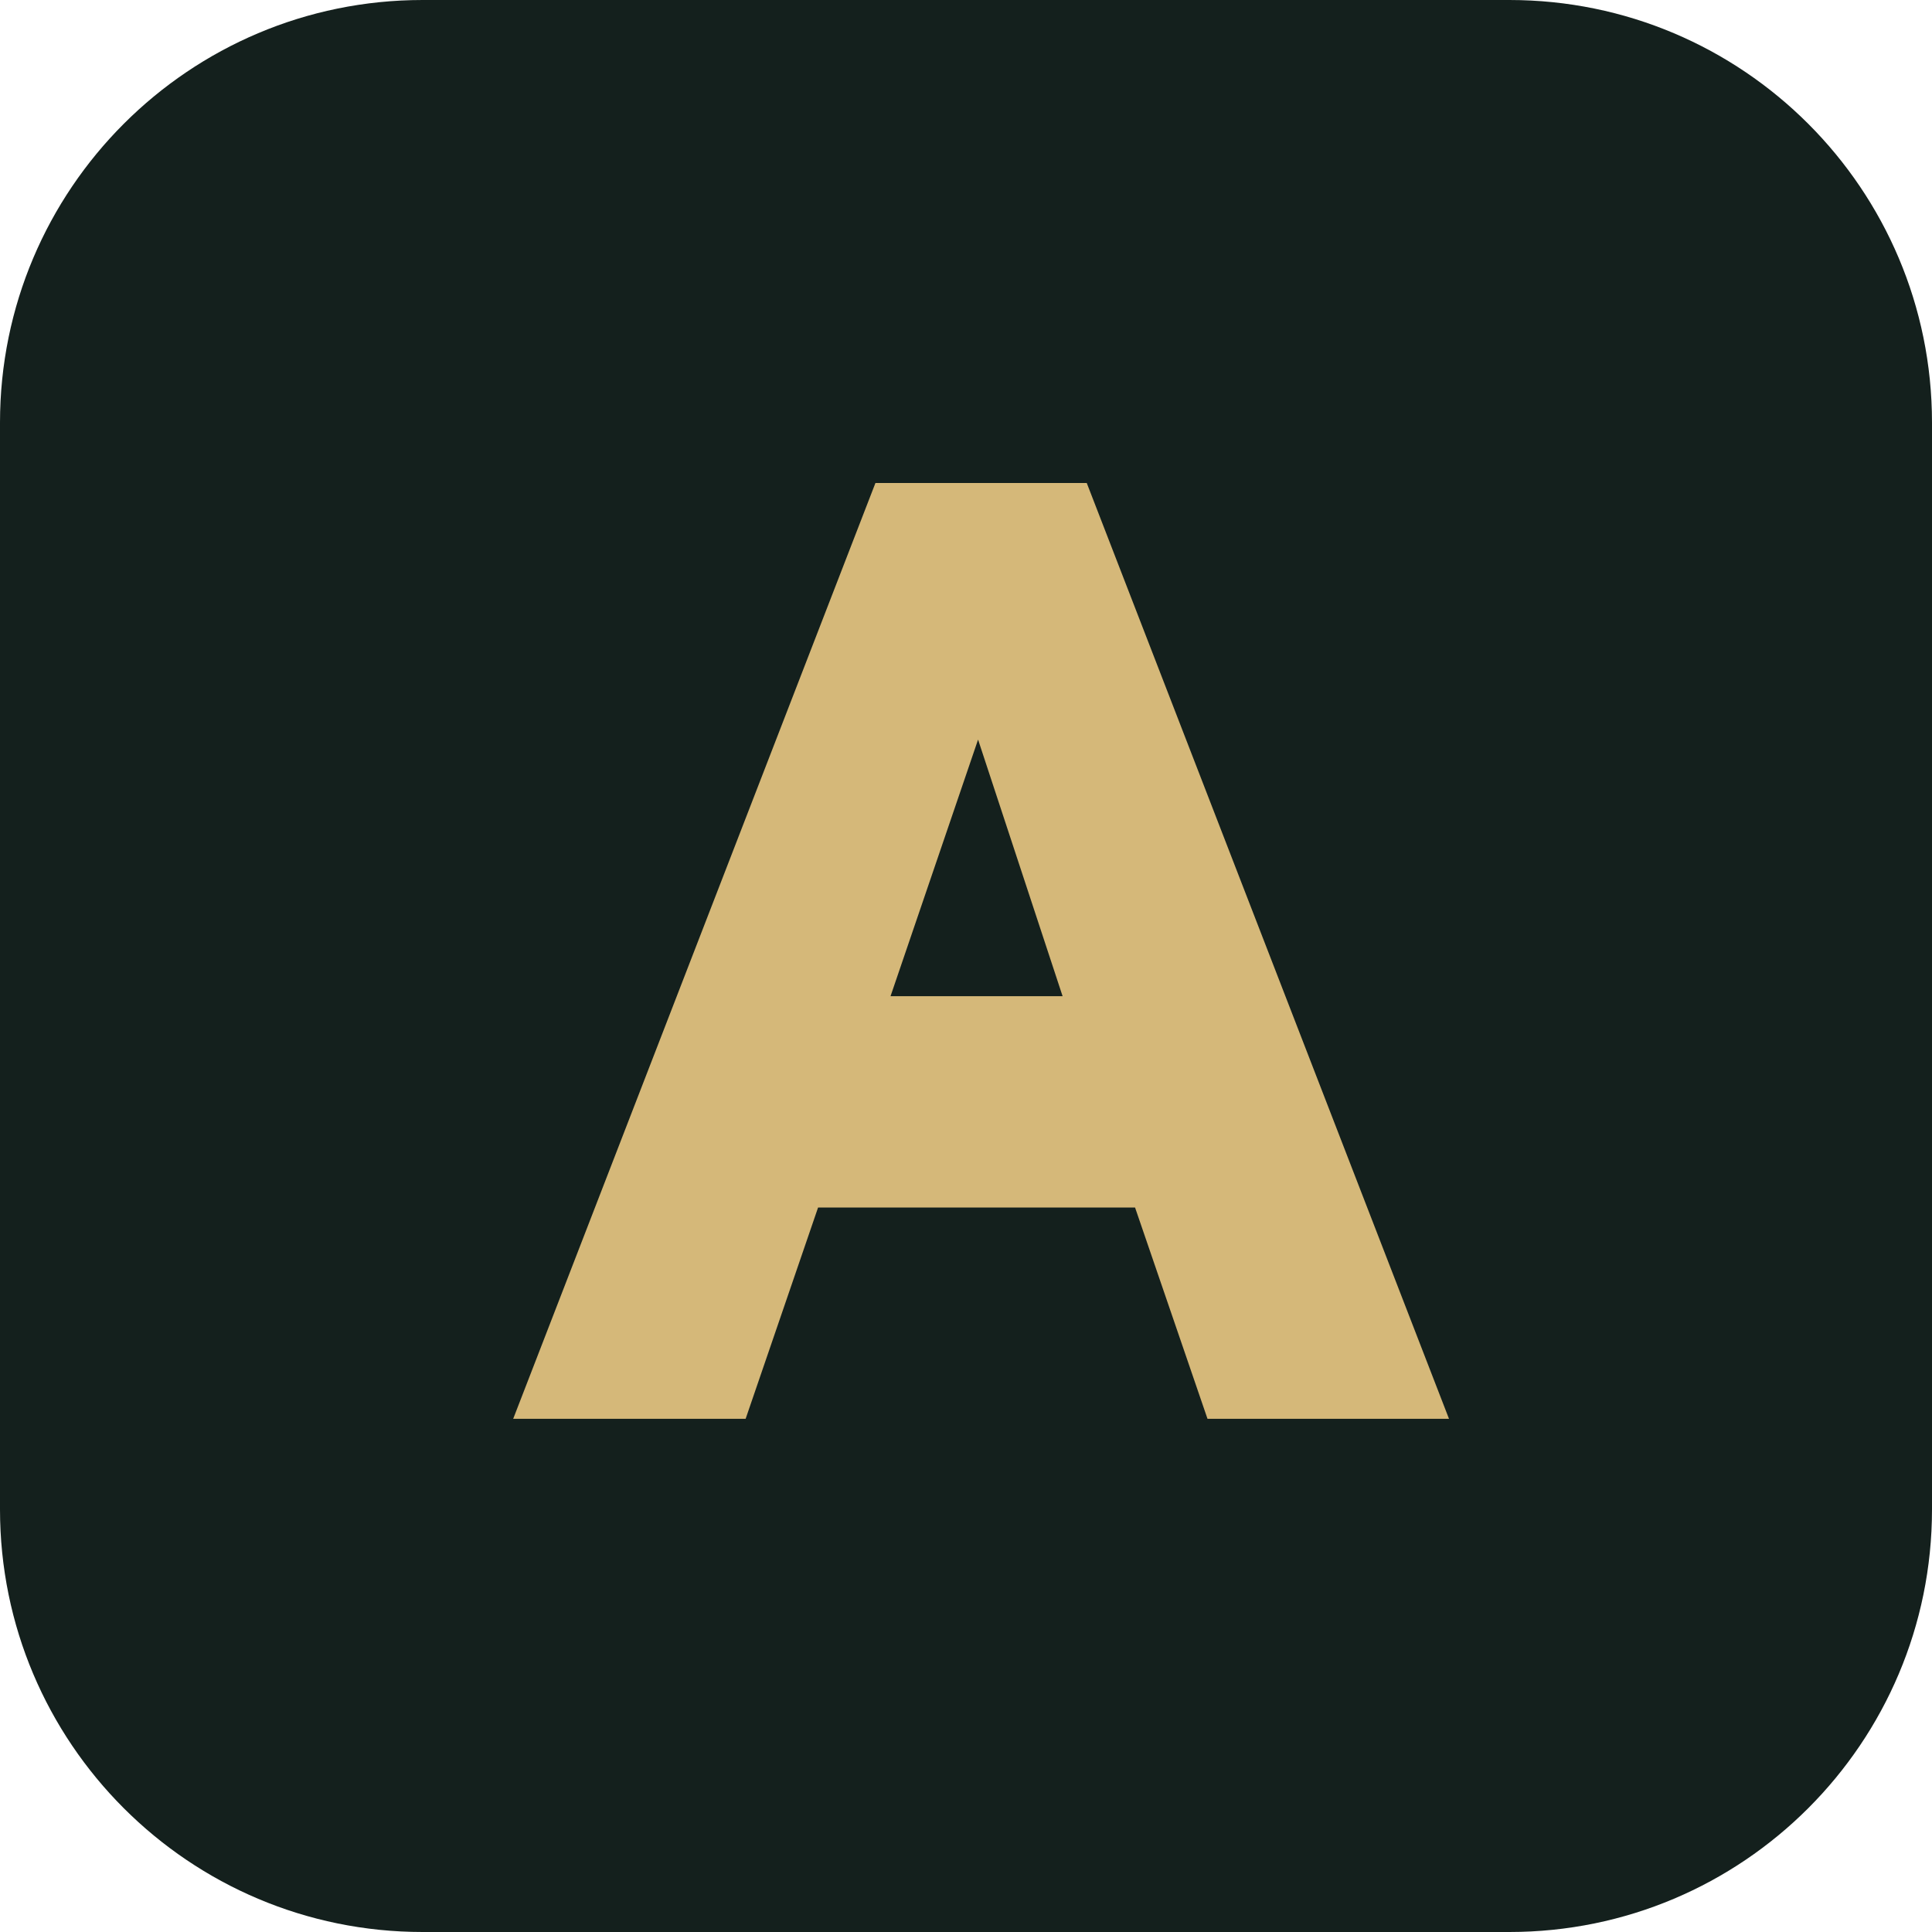
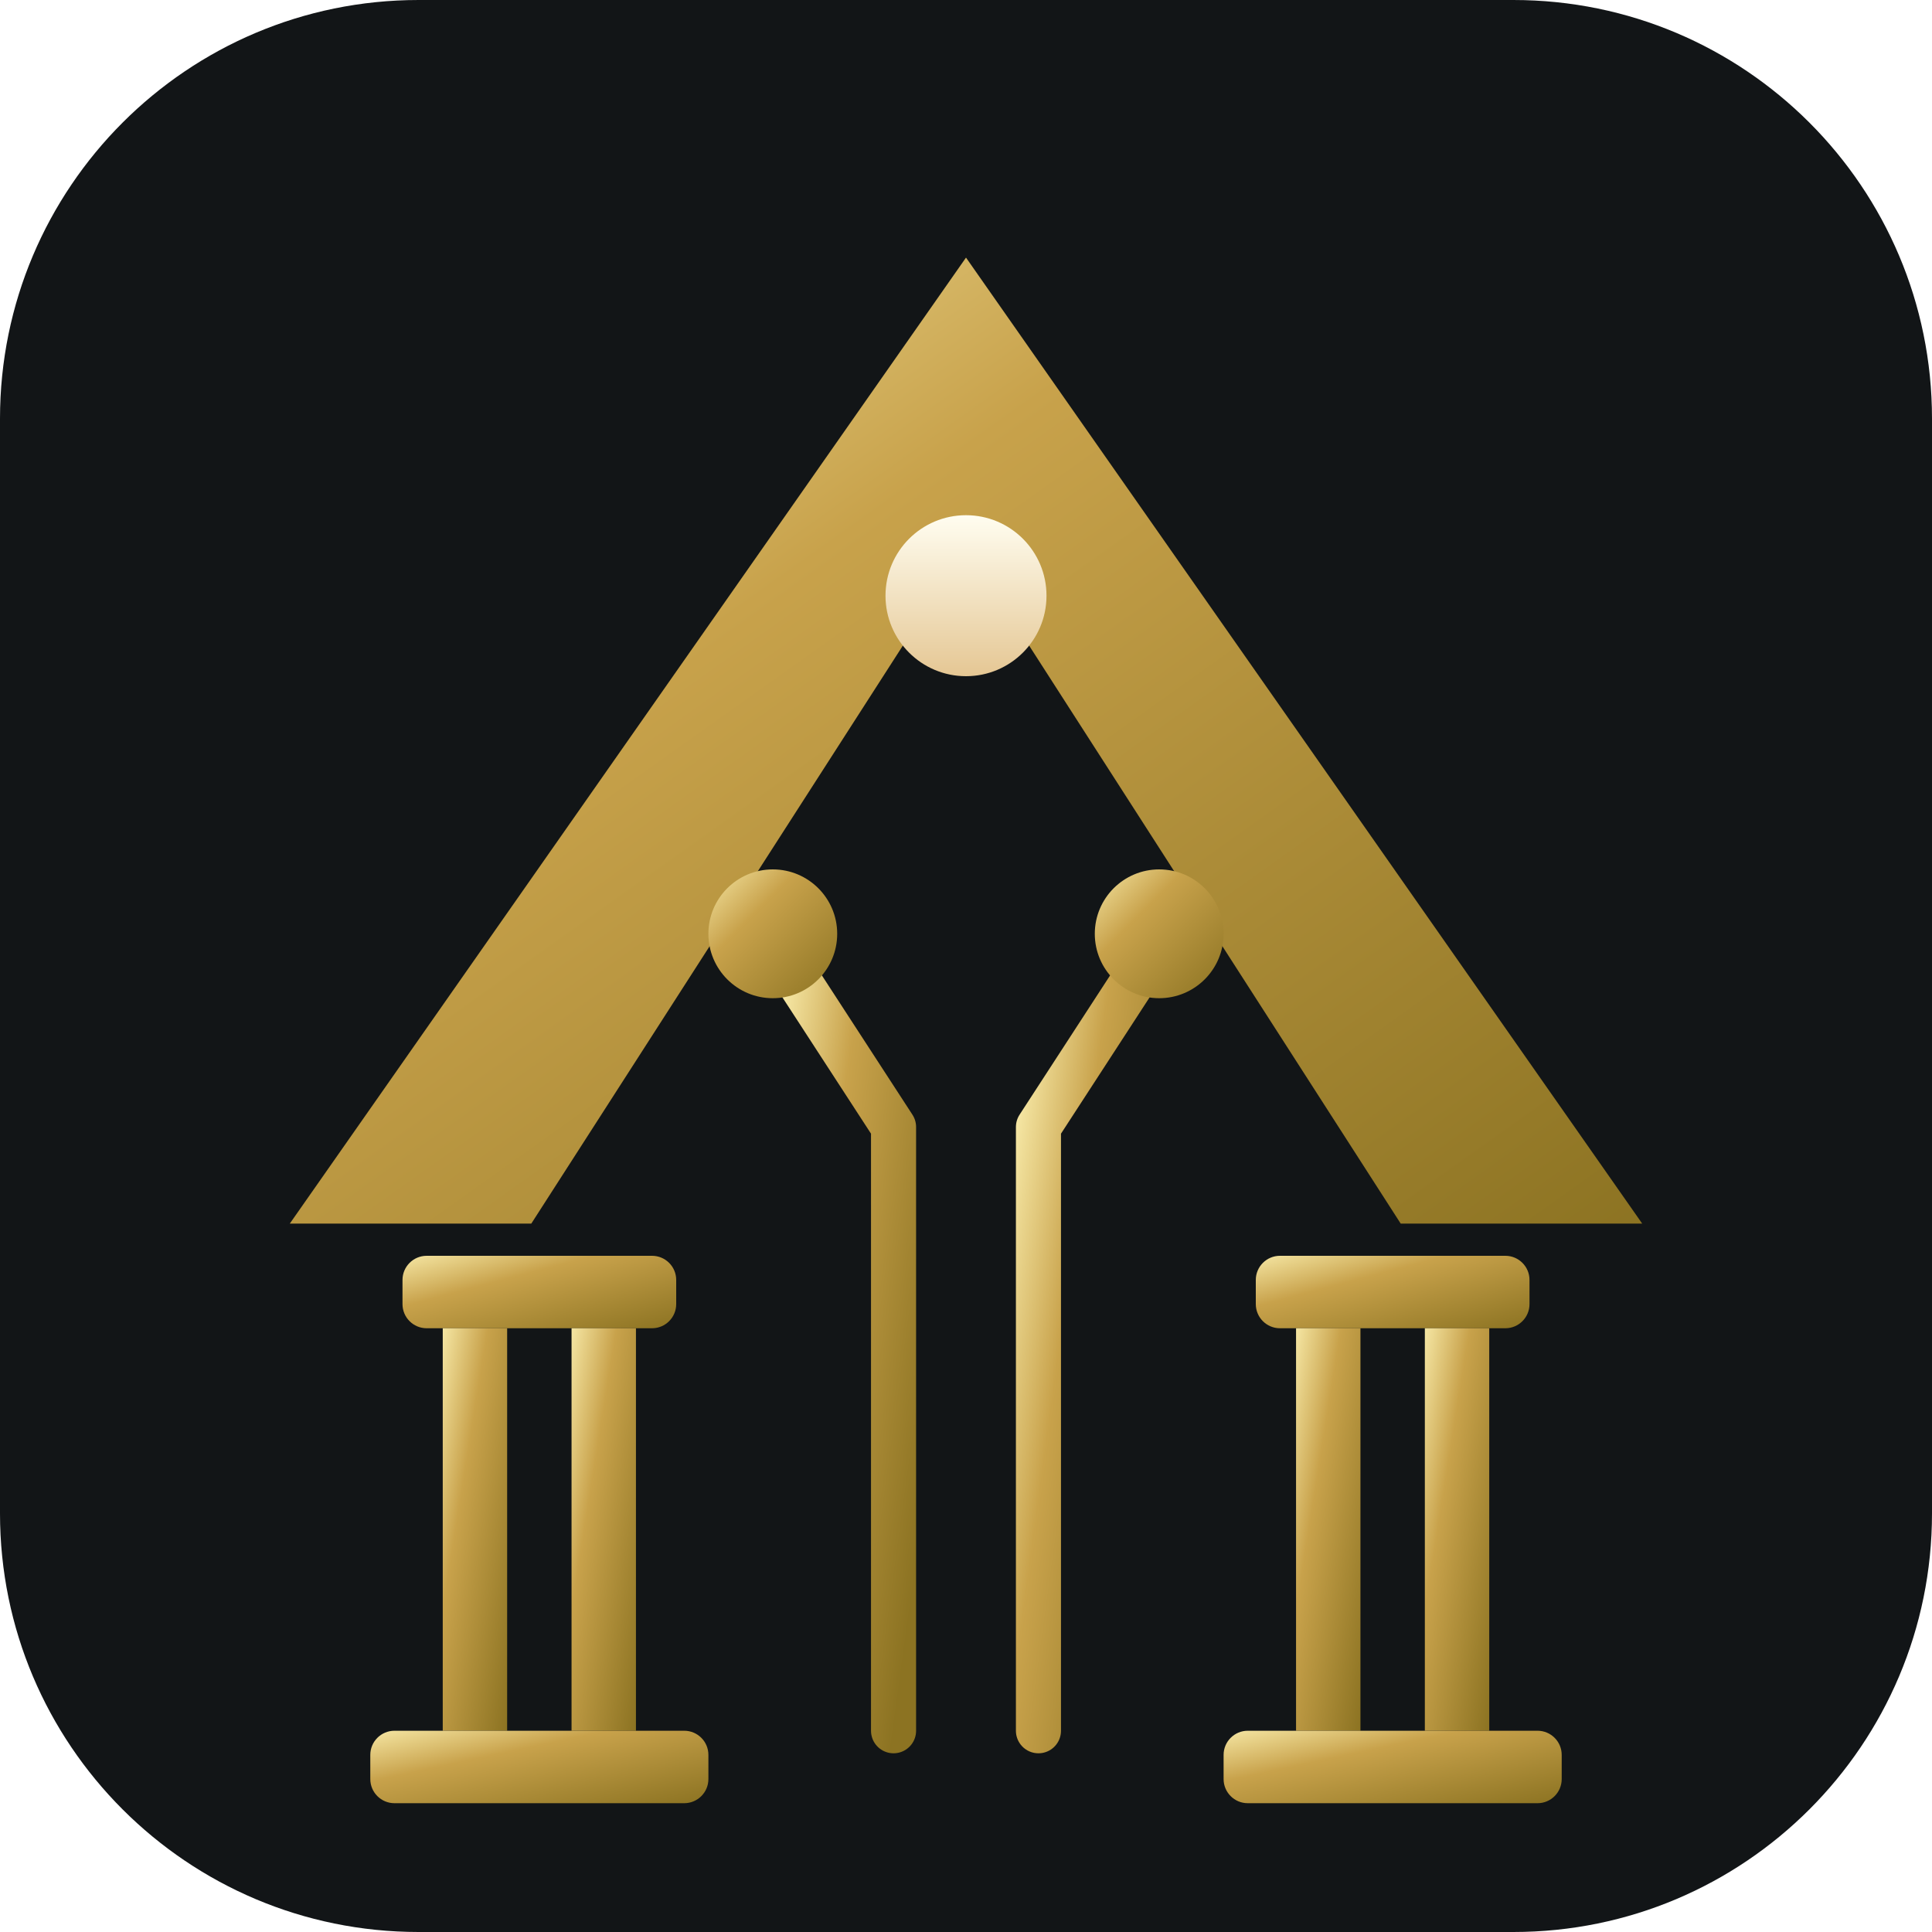
- <svg xmlns="http://www.w3.org/2000/svg" viewBox="0 0 64 64" role="img" aria-label="Atrium Senda">
-   <rect width="64" height="64" rx="14" fill="#14201d" />
-   <path d="M17 47 29 16h7l12 31h-8l-2.4-7H27.1l-2.4 7Zm12.5-14h5.7l-2.8-8.5Z" fill="#d5b879" />
+ <svg xmlns="http://www.w3.org/2000/svg" viewBox="0 0 120 120" fill="none">
+   <defs>
+     <linearGradient id="favGoldGrad" x1="0%" y1="0%" x2="100%" y2="100%">
+       <stop offset="0%" stop-color="#F5E6A3" />
+       <stop offset="35%" stop-color="#C8A24B" />
+       <stop offset="100%" stop-color="#8C7322" />
+     </linearGradient>
+     <linearGradient id="favGoldLight" x1="0%" y1="0%" x2="0%" y2="100%">
+       <stop offset="0%" stop-color="#FFFDF0" />
+       <stop offset="100%" stop-color="#E5C794" />
+     </linearGradient>
+   </defs>
+   <rect width="120" height="120" rx="26" fill="#121517" />
+   <g transform="translate(12, 10)">
+     <path d="M48 6 L90 66 L75 66 L48 24 L21 66 L6 66 Z" fill="url(#favGoldGrad)" />
+     <rect x="13" y="68" width="17" height="4.5" rx="1.5" fill="url(#favGoldGrad)" />
+     <rect x="15.5" y="72.5" width="4" height="25" fill="url(#favGoldGrad)" />
+     <rect x="23.5" y="72.5" width="4" height="25" fill="url(#favGoldGrad)" />
+     <rect x="11" y="97.5" width="21" height="4.5" rx="1.5" fill="url(#favGoldGrad)" />
+     <rect x="66" y="68" width="17" height="4.5" rx="1.5" fill="url(#favGoldGrad)" />
+     <rect x="68.5" y="72.5" width="4" height="25" fill="url(#favGoldGrad)" />
+     <rect x="76.5" y="72.5" width="4" height="25" fill="url(#favGoldGrad)" />
+     <rect x="64" y="97.5" width="21" height="4.5" rx="1.5" fill="url(#favGoldGrad)" />
+     <path d="M48 30 L48 97.5" stroke="url(#favGoldLight)" stroke-width="3.5" stroke-linecap="round" />
+     <circle cx="48" cy="27" r="5" fill="url(#favGoldLight)" />
+     <path d="M37 50 L43.5 60 L43.5 97.5" stroke="url(#favGoldGrad)" stroke-width="2.8" stroke-linecap="round" stroke-linejoin="round" />
+     <circle cx="36" cy="48" r="4" fill="url(#favGoldGrad)" />
+     <path d="M59 50 L52.5 60 L52.5 97.5" stroke="url(#favGoldGrad)" stroke-width="2.8" stroke-linecap="round" stroke-linejoin="round" />
+     <circle cx="60" cy="48" r="4" fill="url(#favGoldGrad)" />
+   </g>
</svg>
